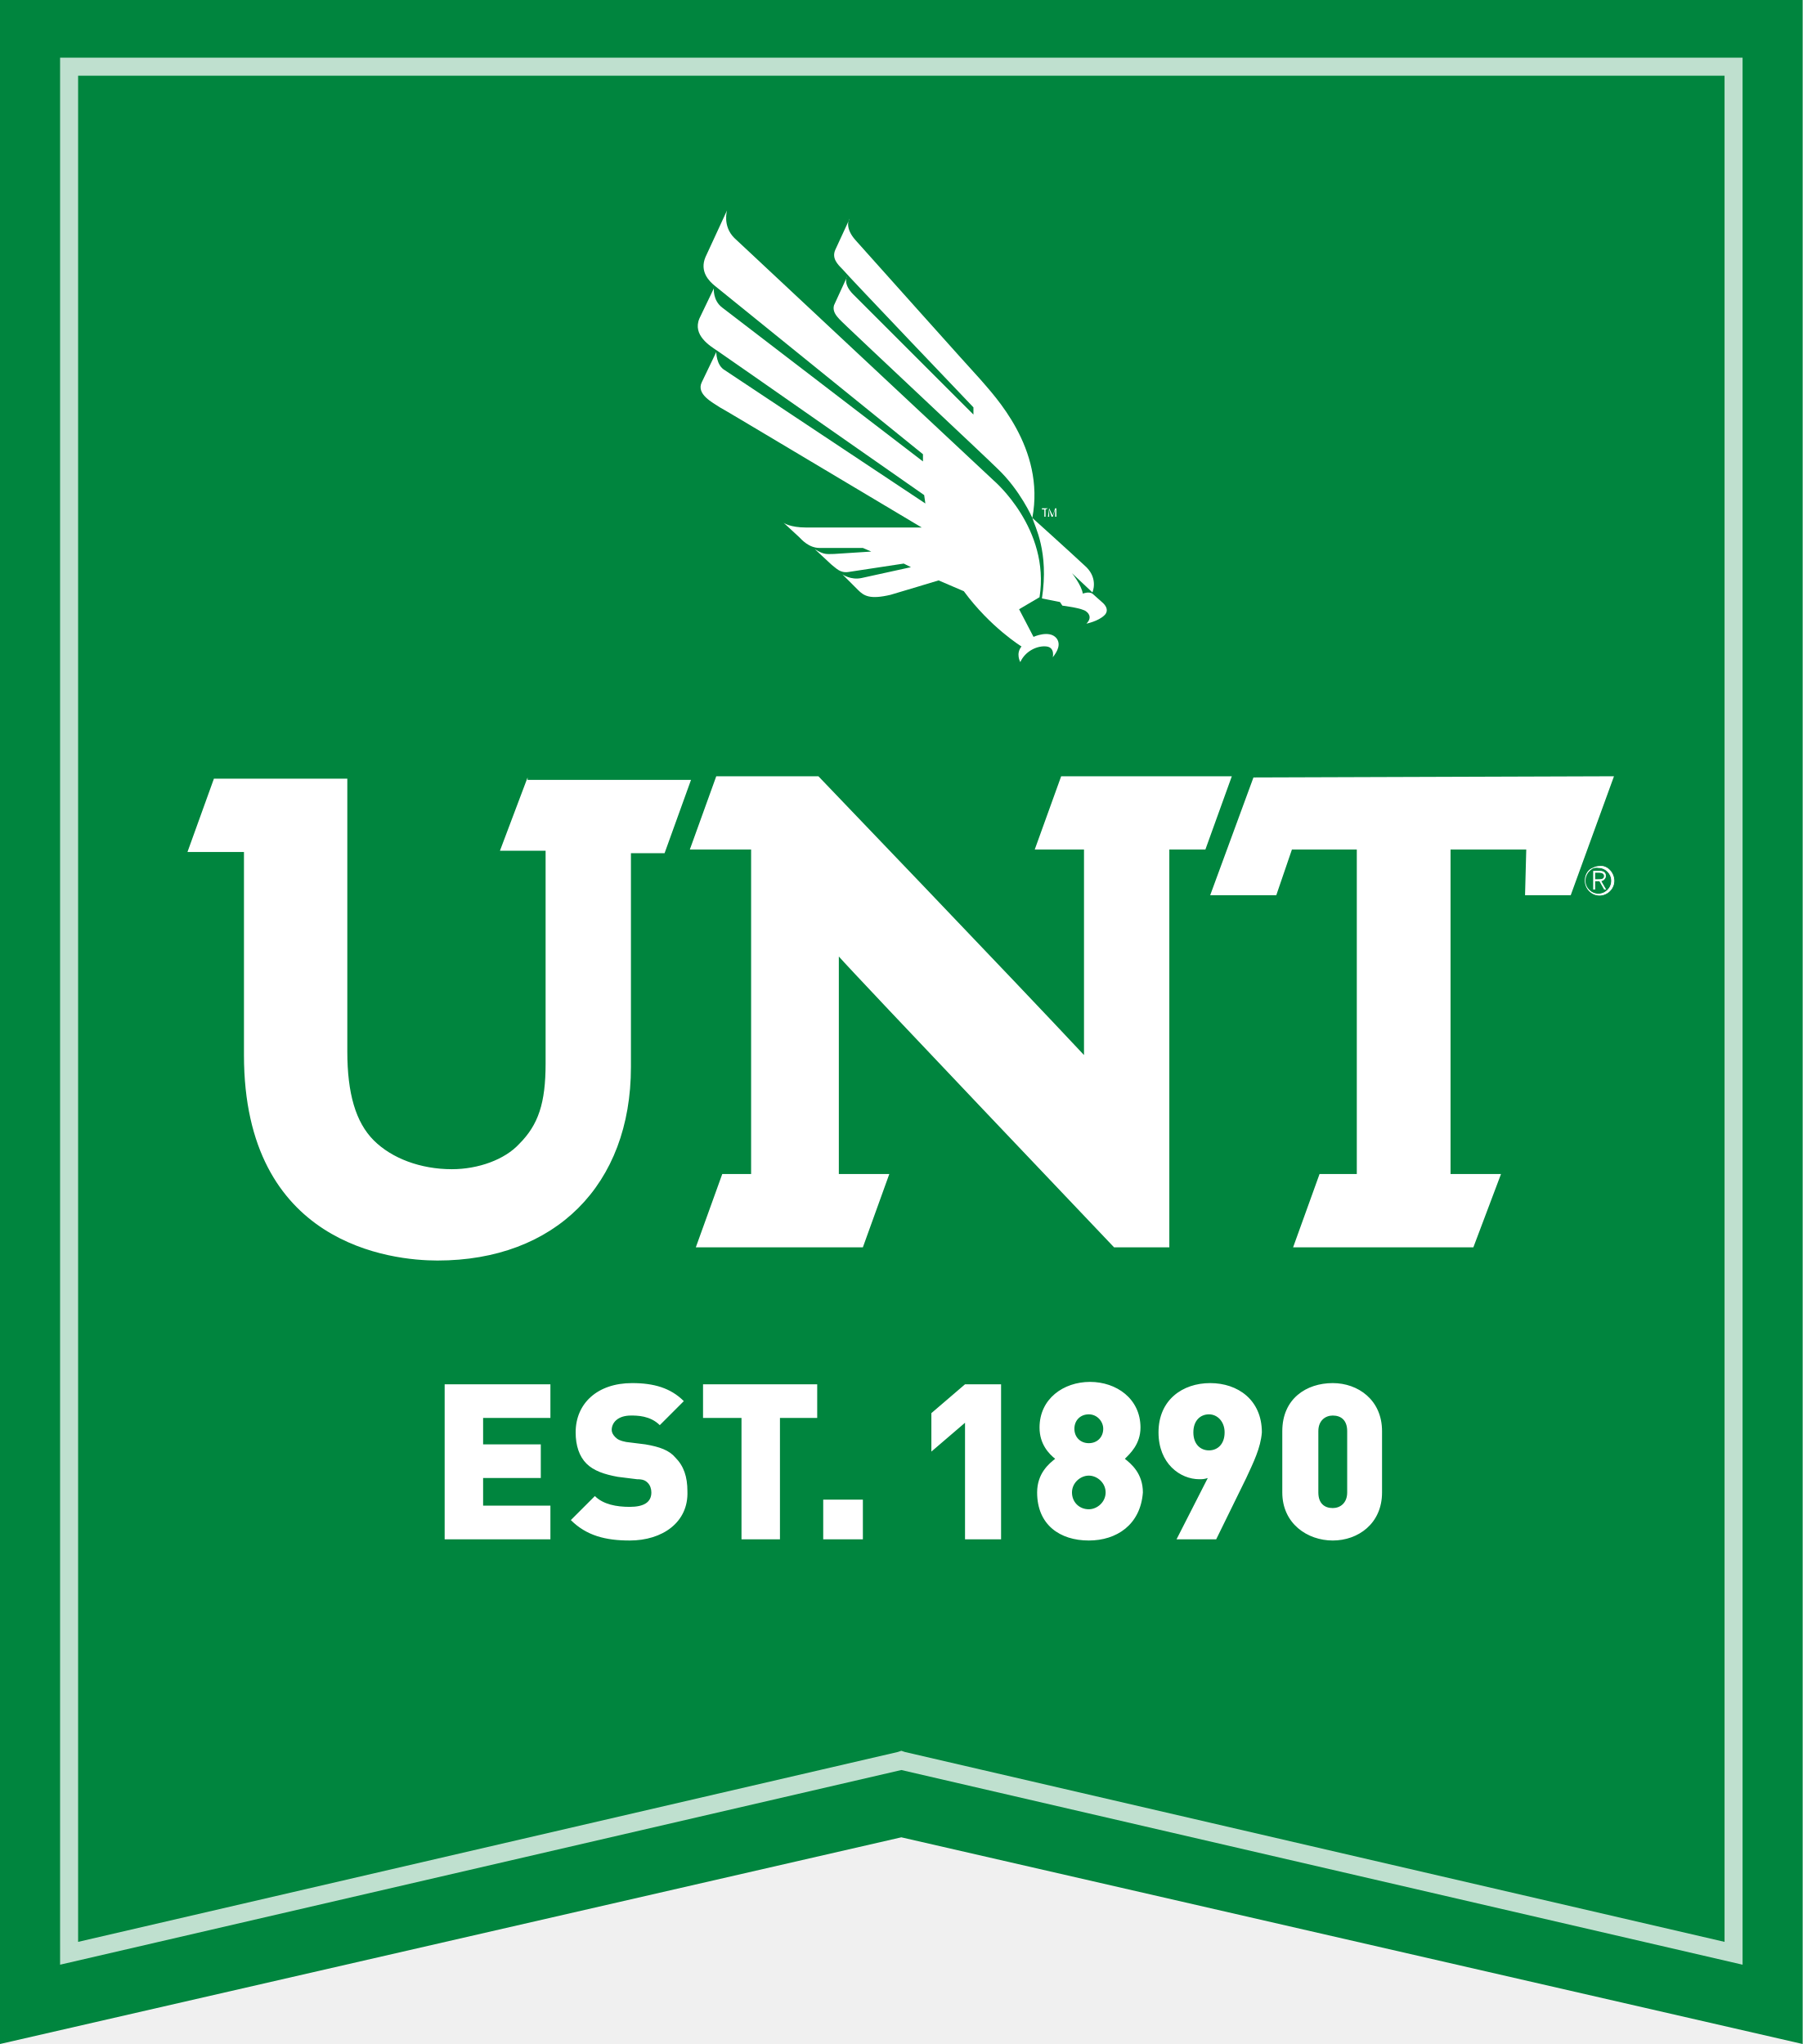
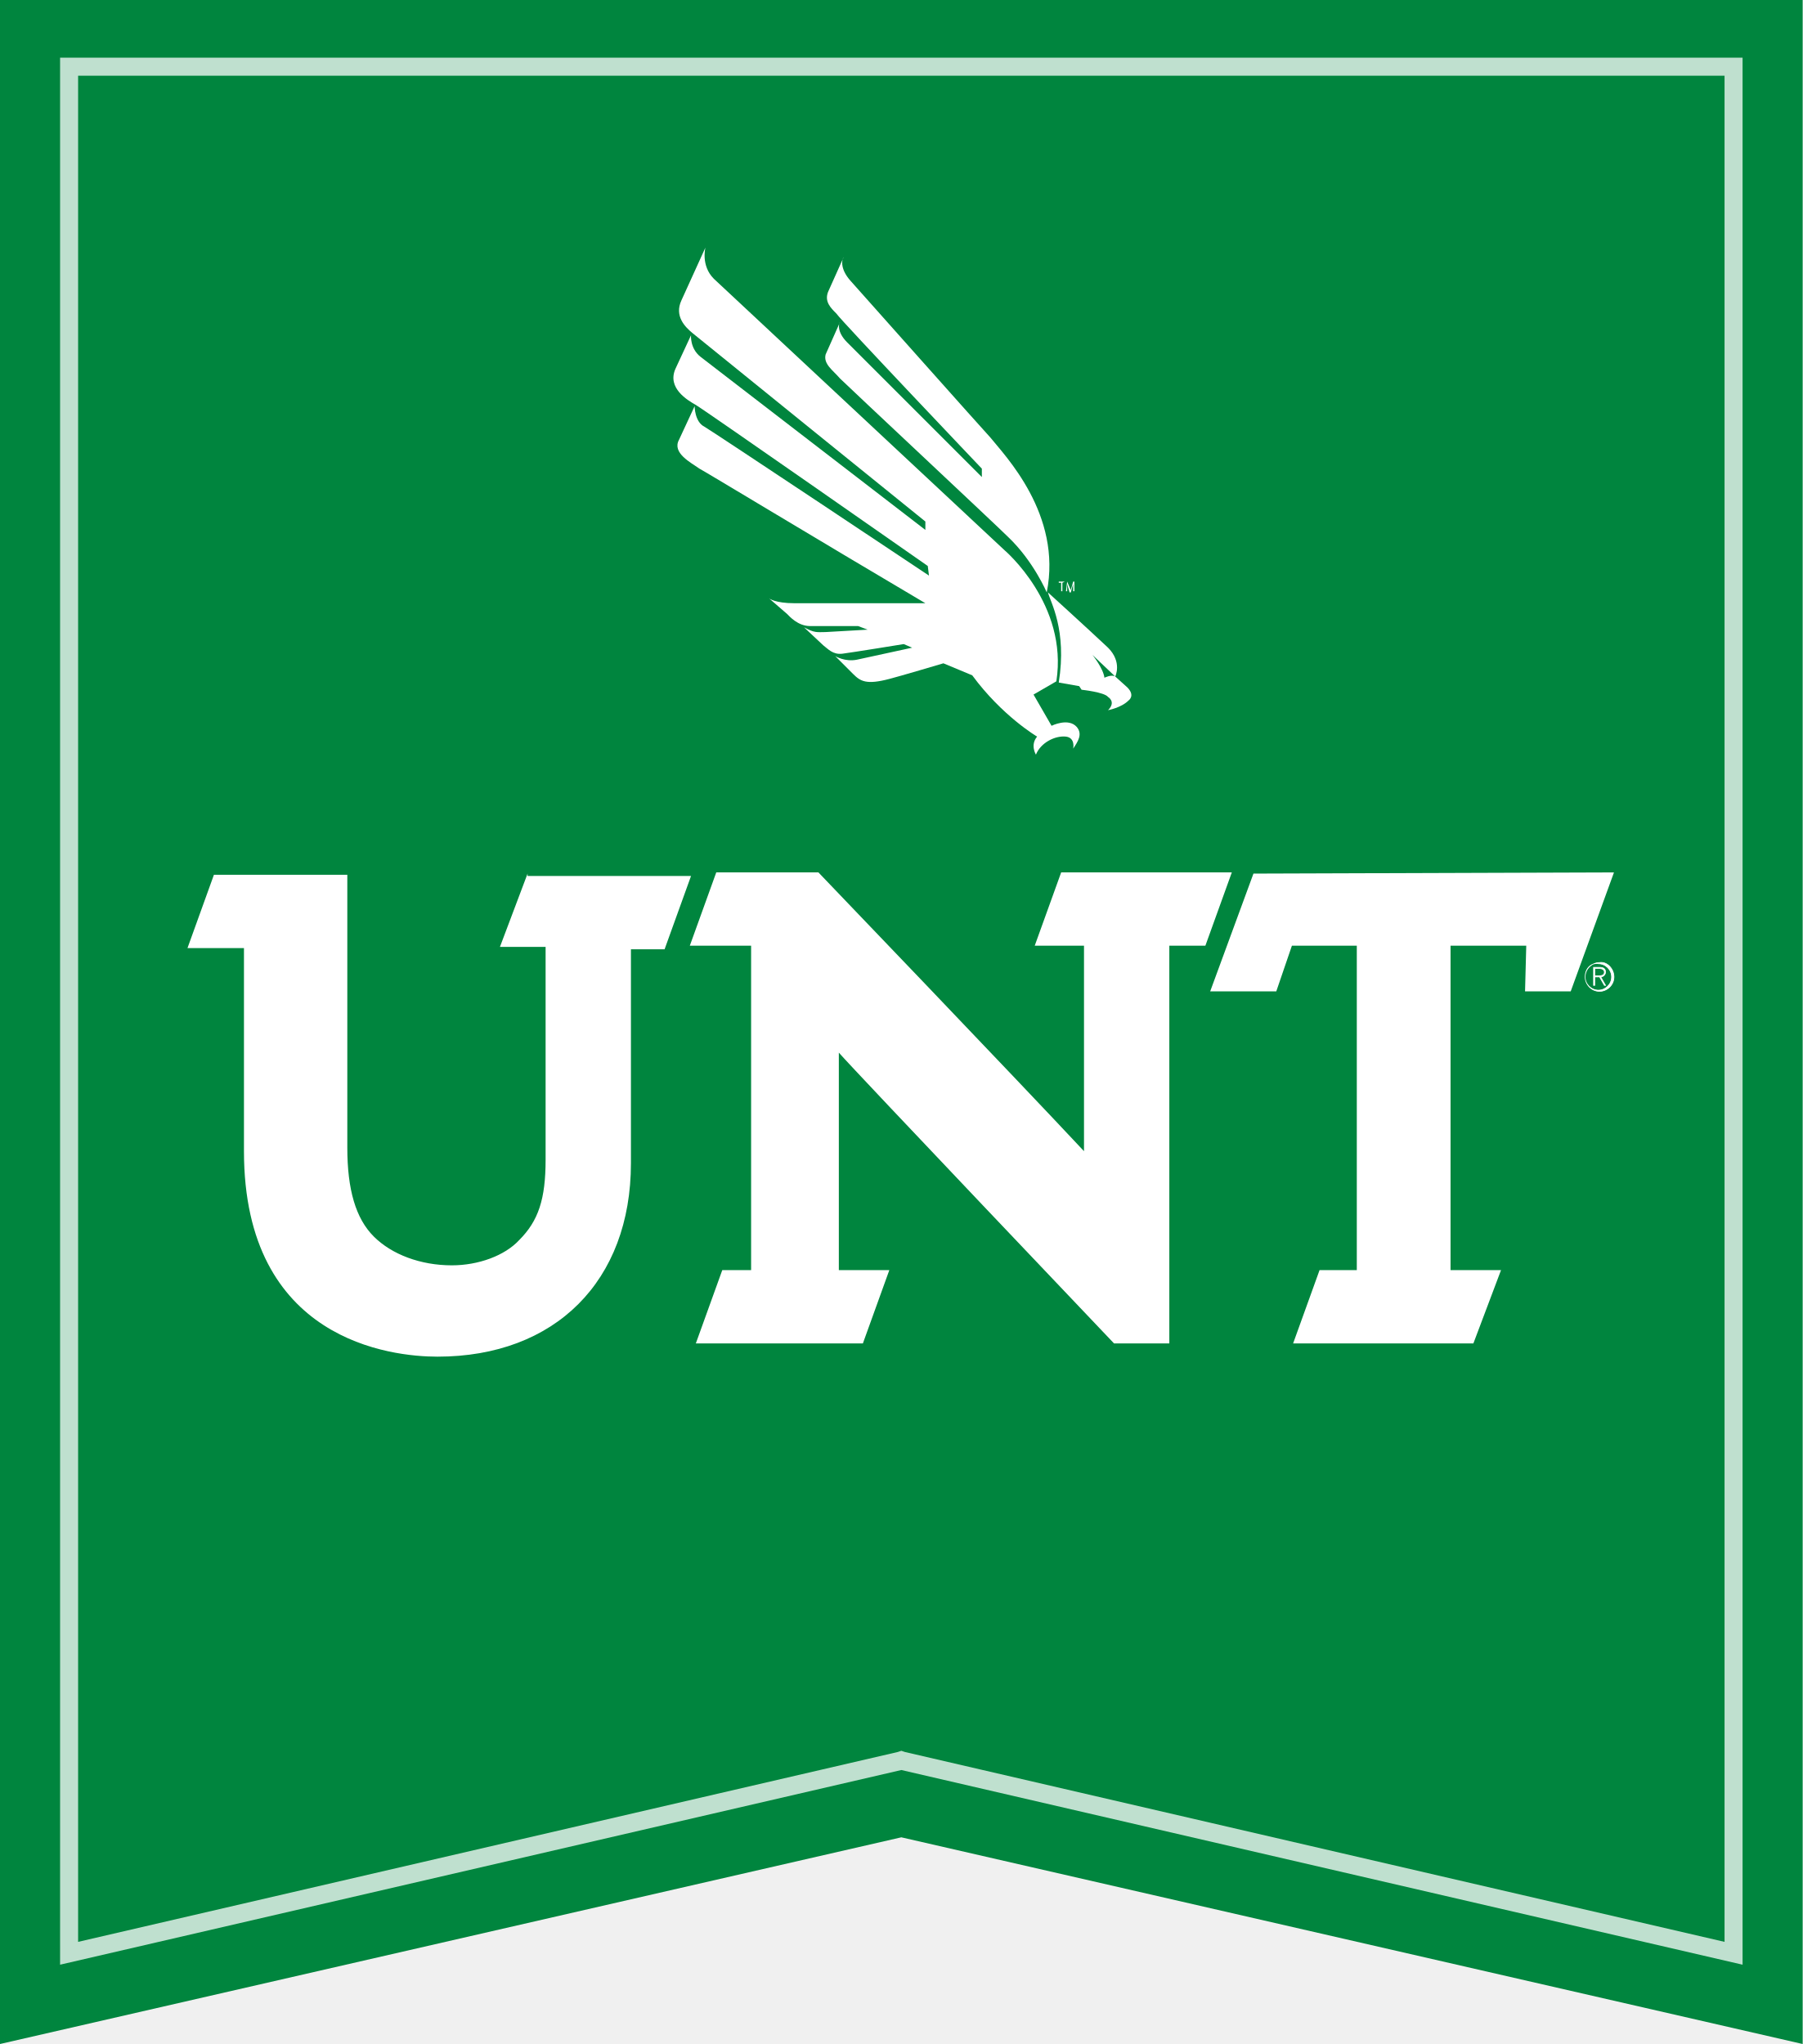
<svg xmlns="http://www.w3.org/2000/svg" version="1.1" id="Layer_1" x="0" y="0" viewBox="0 0 150 170.1" xml:space="preserve">
-   <style>.st2{fill:#fff}</style>
+   <style>.st2{fill:#fff}.st4{display:none}.st5{display:inline;fill:#fff}</style>
  <path fill="#00853e" d="M150 170.1l-75-17.2-75 17.2V0h150z" />
  <path class="st2" d="M143.5 6.3v155.3l-68.2-15.8-.3-.1-.3.1-68.2 15.8V6.3h137m1.5-1.5H5v158.7l70-16.2 70 16.2V4.8z" opacity=".75" />
-   <path class="st2" d="M104.3 64.7l-3.6 9.8h5.5l1.3-3.8h5.4v27h-3.1l-2.2 6.1h15l2.3-6.1h-4.2v-27h6.3l-.1 3.8h3.8l3.6-9.9zm-60.4 0l-2.3 6.1h3.8v17.7c0 3.3-.6 5.1-2.2 6.7-1.2 1.3-3.4 2.1-5.6 2.1-2.6 0-5-.9-6.5-2.4s-2.2-3.9-2.2-7.4V64.8H17.8l-2.2 6.1h4.7v16.9c0 15.8 12.3 17.1 16.1 17.1 9.8 0 16.1-6.3 16.1-16.1V71h2.8l2.2-6.1H43.9v-.2z" />
-   <path class="st2" d="M97.3 70.7v33.1h-4.6S71.2 81.2 69.8 79.6v18.1H74l-2.2 6.1H57.9l2.2-6.1h2.4v-27h-5.1l2.2-6.1h8.5s16.4 17.1 22.1 23.2V70.7h-4.1l2.2-6.1h14.2l-2.2 6.1h-3z" />
-   <path d="M134.3 73.3c0 .7-.6 1.2-1.2 1.2-.7 0-1.2-.6-1.2-1.2 0-.7.6-1.2 1.2-1.2.6-.1 1.2.5 1.2 1.2zm-2.4 0c0 .6.5 1.1 1.1 1.1s1.1-.5 1.1-1.1-.5-1.1-1.1-1.1c-.6-.1-1.1.4-1.1 1.1zm.7-.8h.5c.3 0 .5.1.5.4 0 .2-.2.4-.4.4l.4.7h-.1l-.4-.7h-.4v.7h-.1v-1.5zm.1.7h.3c.2 0 .5 0 .5-.3 0-.2-.2-.3-.4-.3h-.4v.6h0z" fill="#fff" stroke="#fff" stroke-width=".054" stroke-miterlimit="10" />
+   <path class="st2" d="M104.3 72.7l-3.6 9.8h5.5l1.3-3.8h5.4v27h-3.1l-2.2 6.1h15l2.3-6.1h-4.2v-27h6.3l-.1 3.8h3.8l3.6-9.9zm-60.4 0l-2.3 6.1h3.8v17.7c0 3.3-.6 5.1-2.2 6.7-1.2 1.3-3.4 2.1-5.6 2.1-2.6 0-5-.9-6.5-2.4s-2.2-3.9-2.2-7.4V72.8H17.8l-2.2 6.1h4.7v16.9c0 15.8 12.3 17.1 16.1 17.1 9.8 0 16.1-6.3 16.1-16.1V79h2.8l2.2-6.1H43.9v-.2z" />
+   <path class="st2" d="M97.3 78.7v33.1h-4.6S71.2 89.2 69.8 87.6v18.1H74l-2.2 6.1H57.9l2.2-6.1h2.4v-27h-5.1l2.2-6.1h8.5s16.4 17.1 22.1 23.2V78.7h-4.1l2.2-6.1h14.2l-2.2 6.1h-3z" />
+   <path d="M134.3 81.3c0 .7-.6 1.2-1.2 1.2-.7 0-1.2-.6-1.2-1.2 0-.7.6-1.2 1.2-1.2.6-.1 1.2.5 1.2 1.2zm-2.4 0c0 .6.5 1.1 1.1 1.1s1.1-.5 1.1-1.1-.5-1.1-1.1-1.1c-.6-.1-1.1.4-1.1 1.1zm.7-.8h.5c.3 0 .5.1.5.4 0 .2-.2.4-.4.4l.4.7h-.1l-.4-.7h-.4v.7h-.1v-1.5zm.1.7h.3c.2 0 .5 0 .5-.3 0-.2-.2-.3-.4-.3h-.4v.6h0z" fill="#fff" stroke="#fff" stroke-width=".054" stroke-miterlimit="10" />
  <g id="eagle_3_">
-     <path class="st2" d="M82.7 40L61.1 19.8c-1-1-.6-2.3-.6-2.3l-1.8 3.9c-.5 1.2.3 2 .8 2.4s17.3 14 17.3 14v.6L60.1 25.6c-.8-.6-.7-1.6-.7-1.6l-1.2 2.5c-.6 1.4.9 2.3 1.5 2.7.6.4 17.2 12 17.2 12l.1.7-16.7-11.1c-.7-.4-.7-1.5-.7-1.5l-1.2 2.5c-.5 1 .9 1.7 1.5 2.1.4.2 9.4 5.6 16.8 10h-9.6c-1.4 0-1.9-.4-1.9-.4l1.3 1.2c.2.2.8.9 1.7.9h3.6l.7.3-3.1.2c-.6 0-.8.1-1.6-.4l1.4 1.3c.4.3.7.7 1.4.6.7-.1 4.6-.7 4.6-.7l.6.3-4.1.9c-.9.2-1.6-.3-1.6-.3l1.3 1.3c.5.5 1 .8 2.7.4.7-.2 4-1.2 4-1.2l2.1.9c2.2 3 4.8 4.6 4.8 4.6-.5.6-.1 1.3-.1 1.3.4-.9 1.4-1.4 2.2-1.3.7.1.5.9.5.9.4-.5.7-1.1.3-1.6-.6-.7-1.9-.1-1.9-.1l-1.2-2.3 1.7-1c.9-5.7-3.8-9.7-3.8-9.7z" />
-     <path class="st2" d="M81.6 31.6C81.3 31.3 71.2 20 71.2 20c-.9-1-.6-1.7-.5-1.8l-1.2 2.6c-.3.7.2 1.2.6 1.6.4.5 10.9 11.5 10.9 11.5v.6l-10-10c-.8-.8-.6-1.4-.5-1.5l-1.1 2.4c-.2.7.5 1.2 1.1 1.8.5.5 11.6 10.9 12.5 11.8 1.9 1.8 2.9 4.1 2.9 4.1 1.1-5.8-3.2-10.2-4.3-11.5z" />
-     <path class="st2" d="M90.1 49.4c-.1-.7-.9-1.7-.9-1.7s1.6 1.5 1.7 1.6c0 0 .5-1.1-.5-2.1-1.5-1.4-4.5-4.1-4.5-4.1.2.7 1.4 2.8.8 6.7l1.5.3.2.3s1.7.2 2 .5c0 0 .6.4 0 1 0 0 1-.2 1.5-.7 0 0 .5-.4-.1-1l-.9-.8c-.3-.2-.8 0-.8 0zm-2.9-7.1l-.2.1v.6h-.1v-.6h-.2v-.1h.5zm.1 0l.3.6.2-.6h.1v.7h-.1v-.6l-.2.6h-.1l-.2-.6v.6h-.1l.1-.7z" />
+     <g class="st4">
+       <path class="st5" d="M93.5 56c0-.1.1-.3.1-.7 0-.7-.2-1.5-1.1-2.2-1.2-1-3.9-3.6-4.5-4.1.1-.3.1-.9.1-1.8 0-2.1-.6-5.7-3.8-9.5-.4-.6-4-4.5-7.4-8.3-2.8-3.1-5.5-6.2-5.7-6.4-.4-.4-.4-.9-.4-1.1v-.4l-.6-1.5-1.9 4.1c0 .1-.1.4-.1.8 0 .3.1.7.2.9.2.3.6.8.8 1-.1.3-1.1 2.5-1.1 2.5s-.1.2-.1.6c0 .1 0 .2.1.4-2.4-2.1-5-4.6-8.2-7.5-.4-.4-.6-1-.6-1.5 0-.3.1-.6.1-.6v-.2l-.6-1.3-.3.6-2.2 4.9c-.1.3-.2.8-.2 1.1 0 .7.3 1.3.9 1.9-.2.3-1.2 2.6-1.2 2.6-.1.3-.2.7-.2 1 0 1.2 1 2.1 1.7 2.6-.2.4-1.1 2.5-1.1 2.5-.1.2-.2.4-.2.8 0 1.1 1.2 1.9 2 2.4l.2.1c.3.2 8.8 5.3 16.9 10.1h-8.5c-1.2 0-1.7-.3-1.7-.3l-.4-.1h-1.9l7.8 7.5c.7.7 1.5 1.1 3.6.6.7-.2 3.5-1.1 4.3-1.3.2.1 1.9.8 2 .9 1.9 2.6 4 4.1 5 4.8 0 .2-.1.3-.1.6 0 .6.2 1 .3 1l.6 1 .4-1c.3-.8 1.2-1.2 1.8-1.1.2 0 .2.6.2.8l-.1.7s.6-.3.9-.7c1.2-1.1.9-2.2.4-2.7-.4-.6-1.2-.7-2.1-.4 0-.1-.7-1.1-.8-1.6.3-.2 1.1-.7 1.2-.7.2 0 1 .2 1.2.2.1.1.2.4.2.4h.2c1.7.2 2 .3 2.1.4 0 .1-.1.3-.4.6s-.6.4-.6.4.3.1.7.2c.3 0 2 .1 2.9-1.1 0 0 .2-.3.2-.7.2-.7 0-1.4-1-2.2z" />
+       <path class="st5" d="M94.2 58.2c-.8 1.2-2.6 1.1-2.6 1.1s.6-.3.6-.8c.1-.6-2.5-.8-2.5-.8l-.2-.3L88 57s-1.3.7-1.7.9c.2.3.9 1.8 1.1 2 .4-.1 1.6-.4 2 .2.8 1-.3 2.1-.4 2.2s-.3.2-.3.2.2-1.1-.3-1.2c-.7-.1-1.7.3-2.1 1.2l-.3.6-.2-.4s-.2-.4-.2-.9c0-.2 0-.4.1-.7-.8-.4-3.1-2.1-5.1-4.9-.1 0-2-.9-2.2-1-.6.2-3.7 1.1-4.4 1.3-2 .6-2.6.1-3.2-.4l-7.2-6.8h.9s.6.4 1.9.4h9.7c-8.3-5-17.7-10.5-18-10.7l-.2-.1c-.7-.3-1.8-1-1.8-2 0-.2 0-.3.1-.6 0 0 1.2-2.6 1.2-2.7-.6-.4-1.8-1.2-1.8-2.5 0-.2 0-.6.2-.8 0 0 1.3-2.7 1.3-2.8-.6-.6-.9-1.2-.9-1.9 0-.3.1-.7.2-1l2.2-4.8.3.7s-.1.2-.1.6c0 .4.1 1.1.7 1.7 0 0 22.3 20.4 22.3 20.5L68.8 31c-.9-.8-.4-1.6-.4-1.6l1.2-2.7s-.6-.7-.9-1.1-.1-1.3-.1-1.3l1.6-3.4.3.7s-.2.8.6 1.7c.3.6 12 13.7 13 14.8 4.9 5.8 3.5 11.2 3.5 11.2s3.2 3.1 4.7 4.4c1.5 1.2.8 2.7.8 2.7 1.7 1.1 1.1 1.8 1.1 1.8z" />
+     </g>
+     <path class="st2" d="M83.6 45.8L59.4 23.2c-1.1-1.1-.7-2.6-.7-2.6l-2 4.4c-.6 1.3.3 2.2.9 2.7.6.5 19.4 15.7 19.4 15.7v.7L58.3 29.7c-.9-.7-.8-1.8-.8-1.8l-1.3 2.8c-.7 1.6 1 2.6 1.7 3 .7.4 19.3 13.4 19.3 13.4l.1.8s-18-12-18.7-12.4c-.8-.4-.8-1.7-.8-1.7l-1.3 2.8c-.6 1.1 1 1.9 1.7 2.4.4.2 10.5 6.3 18.8 11.2H66.1c-1.6 0-2.1-.4-2.1-.4l1.5 1.3c.2.2.9 1 1.9 1h4l.8.3-3.5.2c-.7 0-.9.1-1.8-.4l1.6 1.5c.4.3.8.8 1.6.7.8-.1 5.1-.8 5.1-.8l.7.3-4.6 1c-1 .2-1.8-.3-1.8-.3l1.5 1.5c.6.6 1.1.9 3 .4.8-.2 4.5-1.3 4.5-1.3l2.4 1c2.5 3.4 5.4 5.1 5.4 5.1-.6.7-.1 1.5-.1 1.5.4-1 1.6-1.6 2.5-1.5.8.1.6 1 .6 1 .4-.6.8-1.2.3-1.8-.7-.8-2.1-.1-2.1-.1L86 57.8l1.9-1.1c1-6.4-4.3-10.9-4.3-10.9z" />
+     <path class="st2" d="M82.4 36.4c-.3-.3-11.6-13-11.6-13-1-1.1-.7-1.9-.6-2l-1.3 2.9c-.3.8.2 1.3.7 1.8.4.6 12.1 12.9 12.1 12.9v.7L70.5 28.5c-.9-.9-.7-1.6-.6-1.7l-1.2 2.7c-.2.8.6 1.3 1.2 2 .6.6 13 12.2 14 13.2 2.1 2 3.2 4.6 3.2 4.6 1.3-6.5-3.5-11.4-4.7-12.9zm9.5 20c-.1-.8-1-1.9-1-1.9s1.8 1.7 1.9 1.8c0 0 .6-1.2-.6-2.4-1.7-1.6-5-4.6-5-4.6.2.8 1.6 3.1.9 7.5l1.7.3.2.3s1.9.2 2.2.6c0 0 .7.4 0 1.1 0 0 1.1-.2 1.7-.8 0 0 .6-.4-.1-1.1l-1-.9c-.3-.2-.9.1-.9.1zm-3.3-8l-.2.1v.7h-.1v-.7h-.2v-.1h.5zm.2 0l.3.7.2-.7h.1v.8h-.1v-.6l-.2.7H89l-.2-.7v.6h-.1l.1-.8z" />
  </g>
-   <path class="st2" d="M37 128.1v-12.9h8.8v2.8h-5.6v2.2H45v2.8h-4.8v2.3h5.6v2.8H37zm15.4.1c-2 0-3.6-.4-4.9-1.7l2-2c.7.7 1.8.9 2.9.9 1.2 0 1.8-.4 1.8-1.2 0-.3-.1-.6-.3-.8-.2-.2-.4-.3-.9-.3l-1.6-.2c-1.1-.2-2-.5-2.6-1.1s-.9-1.5-.9-2.6c0-2.4 1.8-4.1 4.7-4.1 1.8 0 3.2.4 4.3 1.5l-2 2c-.8-.8-1.9-.8-2.4-.8-1.1 0-1.6.6-1.6 1.2 0 .2.1.4.3.6s.4.3.9.4l1.6.2c1.2.2 2 .5 2.5 1.1.7.7 1 1.6 1 2.8.1 2.6-2.1 4.1-4.8 4.1zM64.9 118v10.1h-3.2V118h-3.2v-2.8H68v2.8h-3.1zm3.6 10.1v-3.3h3.3v3.3h-3.3zm11.8 0v-9.7l-2.8 2.4v-3.2l2.8-2.4h3v12.9h-3zm10.3.1c-2.4 0-4.3-1.3-4.3-4 0-1.6 1-2.4 1.5-2.8-.5-.4-1.3-1.2-1.3-2.6 0-2.4 2-3.8 4.2-3.8s4.2 1.4 4.2 3.8c0 1.4-.9 2.2-1.3 2.6.5.4 1.5 1.2 1.5 2.8-.2 2.7-2.2 4-4.5 4zm0-5.4c-.7 0-1.4.6-1.4 1.4s.6 1.4 1.4 1.4c.7 0 1.4-.6 1.4-1.4s-.7-1.4-1.4-1.4zm0-5.1c-.7 0-1.2.5-1.2 1.2s.5 1.2 1.2 1.2 1.2-.5 1.2-1.2c0-.6-.5-1.2-1.2-1.2zm13.1 5.3l-2.5 5.1h-3.3l2.6-5.1c-.3.1-.5.1-.7.1-1.6 0-3.4-1.3-3.4-3.9 0-2.7 2-4.1 4.3-4.1s4.3 1.4 4.3 4.1c-.1 1.3-.7 2.5-1.3 3.8zm-3.1-5.3c-.7 0-1.3.5-1.3 1.5s.6 1.5 1.3 1.5c.7 0 1.3-.5 1.3-1.5 0-.9-.6-1.5-1.3-1.5zm10.3 10.5c-2.1 0-4.2-1.4-4.2-4v-5.1c0-2.7 2-4 4.2-4 2.1 0 4.1 1.4 4.1 4v5.1c0 2.6-2 4-4.1 4zm1.2-9.1c0-.9-.5-1.3-1.2-1.3-.6 0-1.2.4-1.2 1.3v5.1c0 .9.5 1.3 1.2 1.3.6 0 1.2-.4 1.2-1.3v-5.1z" />
+   <g class="st4">
+     <path class="st2" d="M37 128.1v-12.9h8.8v2.8h-5.6v2.2H45v2.8h-4.8v2.3h5.6v2.8H37zm15.4.1c-2 0-3.6-.4-4.9-1.7l2-2c.7.7 1.8.9 2.9.9 1.2 0 1.8-.4 1.8-1.2 0-.3-.1-.6-.3-.8-.2-.2-.4-.3-.9-.3l-1.6-.2c-1.1-.2-2-.5-2.6-1.1s-.9-1.5-.9-2.6c0-2.4 1.8-4.1 4.7-4.1 1.8 0 3.2.4 4.3 1.5l-2 2c-.8-.8-1.9-.8-2.4-.8-1.1 0-1.6.6-1.6 1.2 0 .2.1.4.3.6s.4.3.9.4l1.6.2c1.2.2 2 .5 2.5 1.1.7.7 1 1.6 1 2.8.1 2.6-2.1 4.1-4.8 4.1zM64.9 118v10.1h-3.2V118h-3.2v-2.8H68v2.8h-3.1zm3.6 10.1v-3.3h3.3v3.3h-3.3zm11.8 0v-9.7l-2.8 2.4v-3.2l2.8-2.4h3v12.9h-3zm10.3.1c-2.4 0-4.3-1.3-4.3-4 0-1.6 1-2.4 1.5-2.8-.5-.4-1.3-1.2-1.3-2.6 0-2.4 2-3.8 4.2-3.8s4.2 1.4 4.2 3.8c0 1.4-.9 2.2-1.3 2.6.5.4 1.5 1.2 1.5 2.8-.2 2.7-2.2 4-4.5 4zm0-5.4c-.7 0-1.4.6-1.4 1.4s.6 1.4 1.4 1.4c.7 0 1.4-.6 1.4-1.4s-.7-1.4-1.4-1.4zm0-5.1c-.7 0-1.2.5-1.2 1.2s.5 1.2 1.2 1.2 1.2-.5 1.2-1.2c0-.6-.5-1.2-1.2-1.2zm13.1 5.3l-2.5 5.1h-3.3l2.6-5.1c-.3.1-.5.1-.7.1-1.6 0-3.4-1.3-3.4-3.9 0-2.7 2-4.1 4.3-4.1s4.3 1.4 4.3 4.1c-.1 1.3-.7 2.5-1.3 3.8zm-3.1-5.3c-.7 0-1.3.5-1.3 1.5s.6 1.5 1.3 1.5c.7 0 1.3-.5 1.3-1.5 0-.9-.6-1.5-1.3-1.5zm10.3 10.5c-2.1 0-4.2-1.4-4.2-4v-5.1c0-2.7 2-4 4.2-4 2.1 0 4.1 1.4 4.1 4v5.1c0 2.6-2 4-4.1 4zm1.2-9.1c0-.9-.5-1.3-1.2-1.3-.6 0-1.2.4-1.2 1.3v5.1c0 .9.5 1.3 1.2 1.3.6 0 1.2-.4 1.2-1.3v-5.1z" />
+   </g>
</svg>
